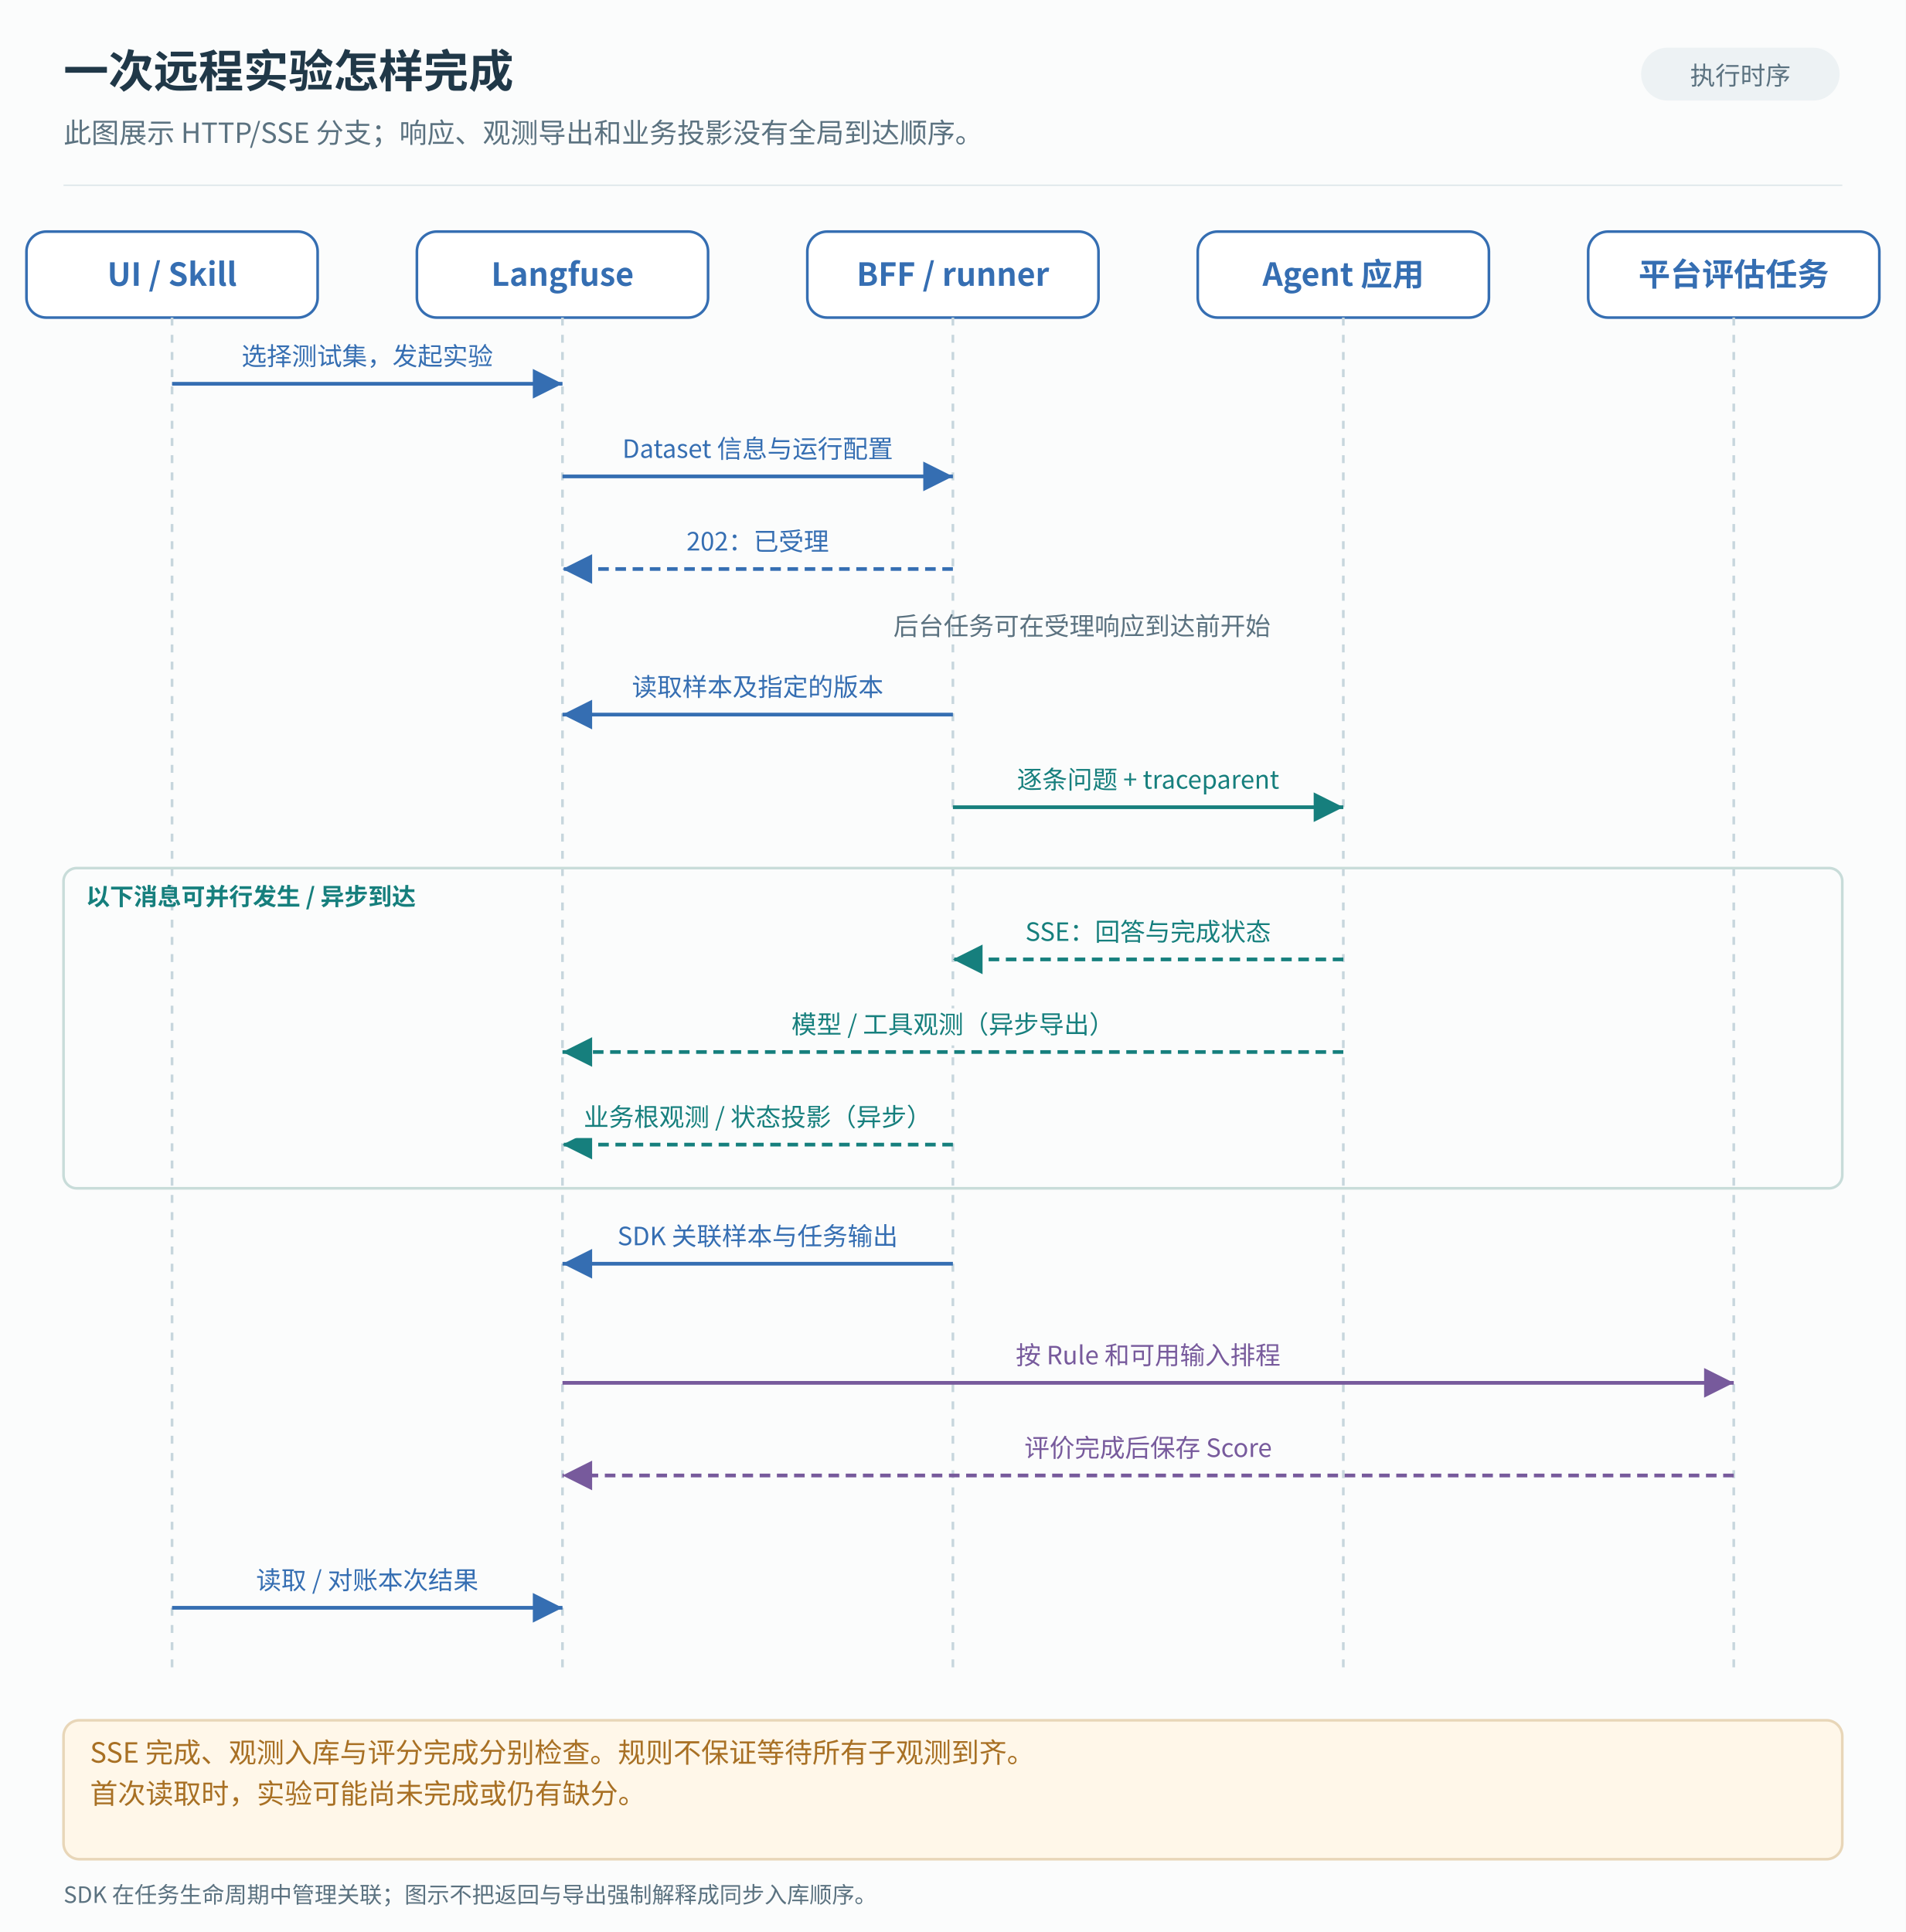
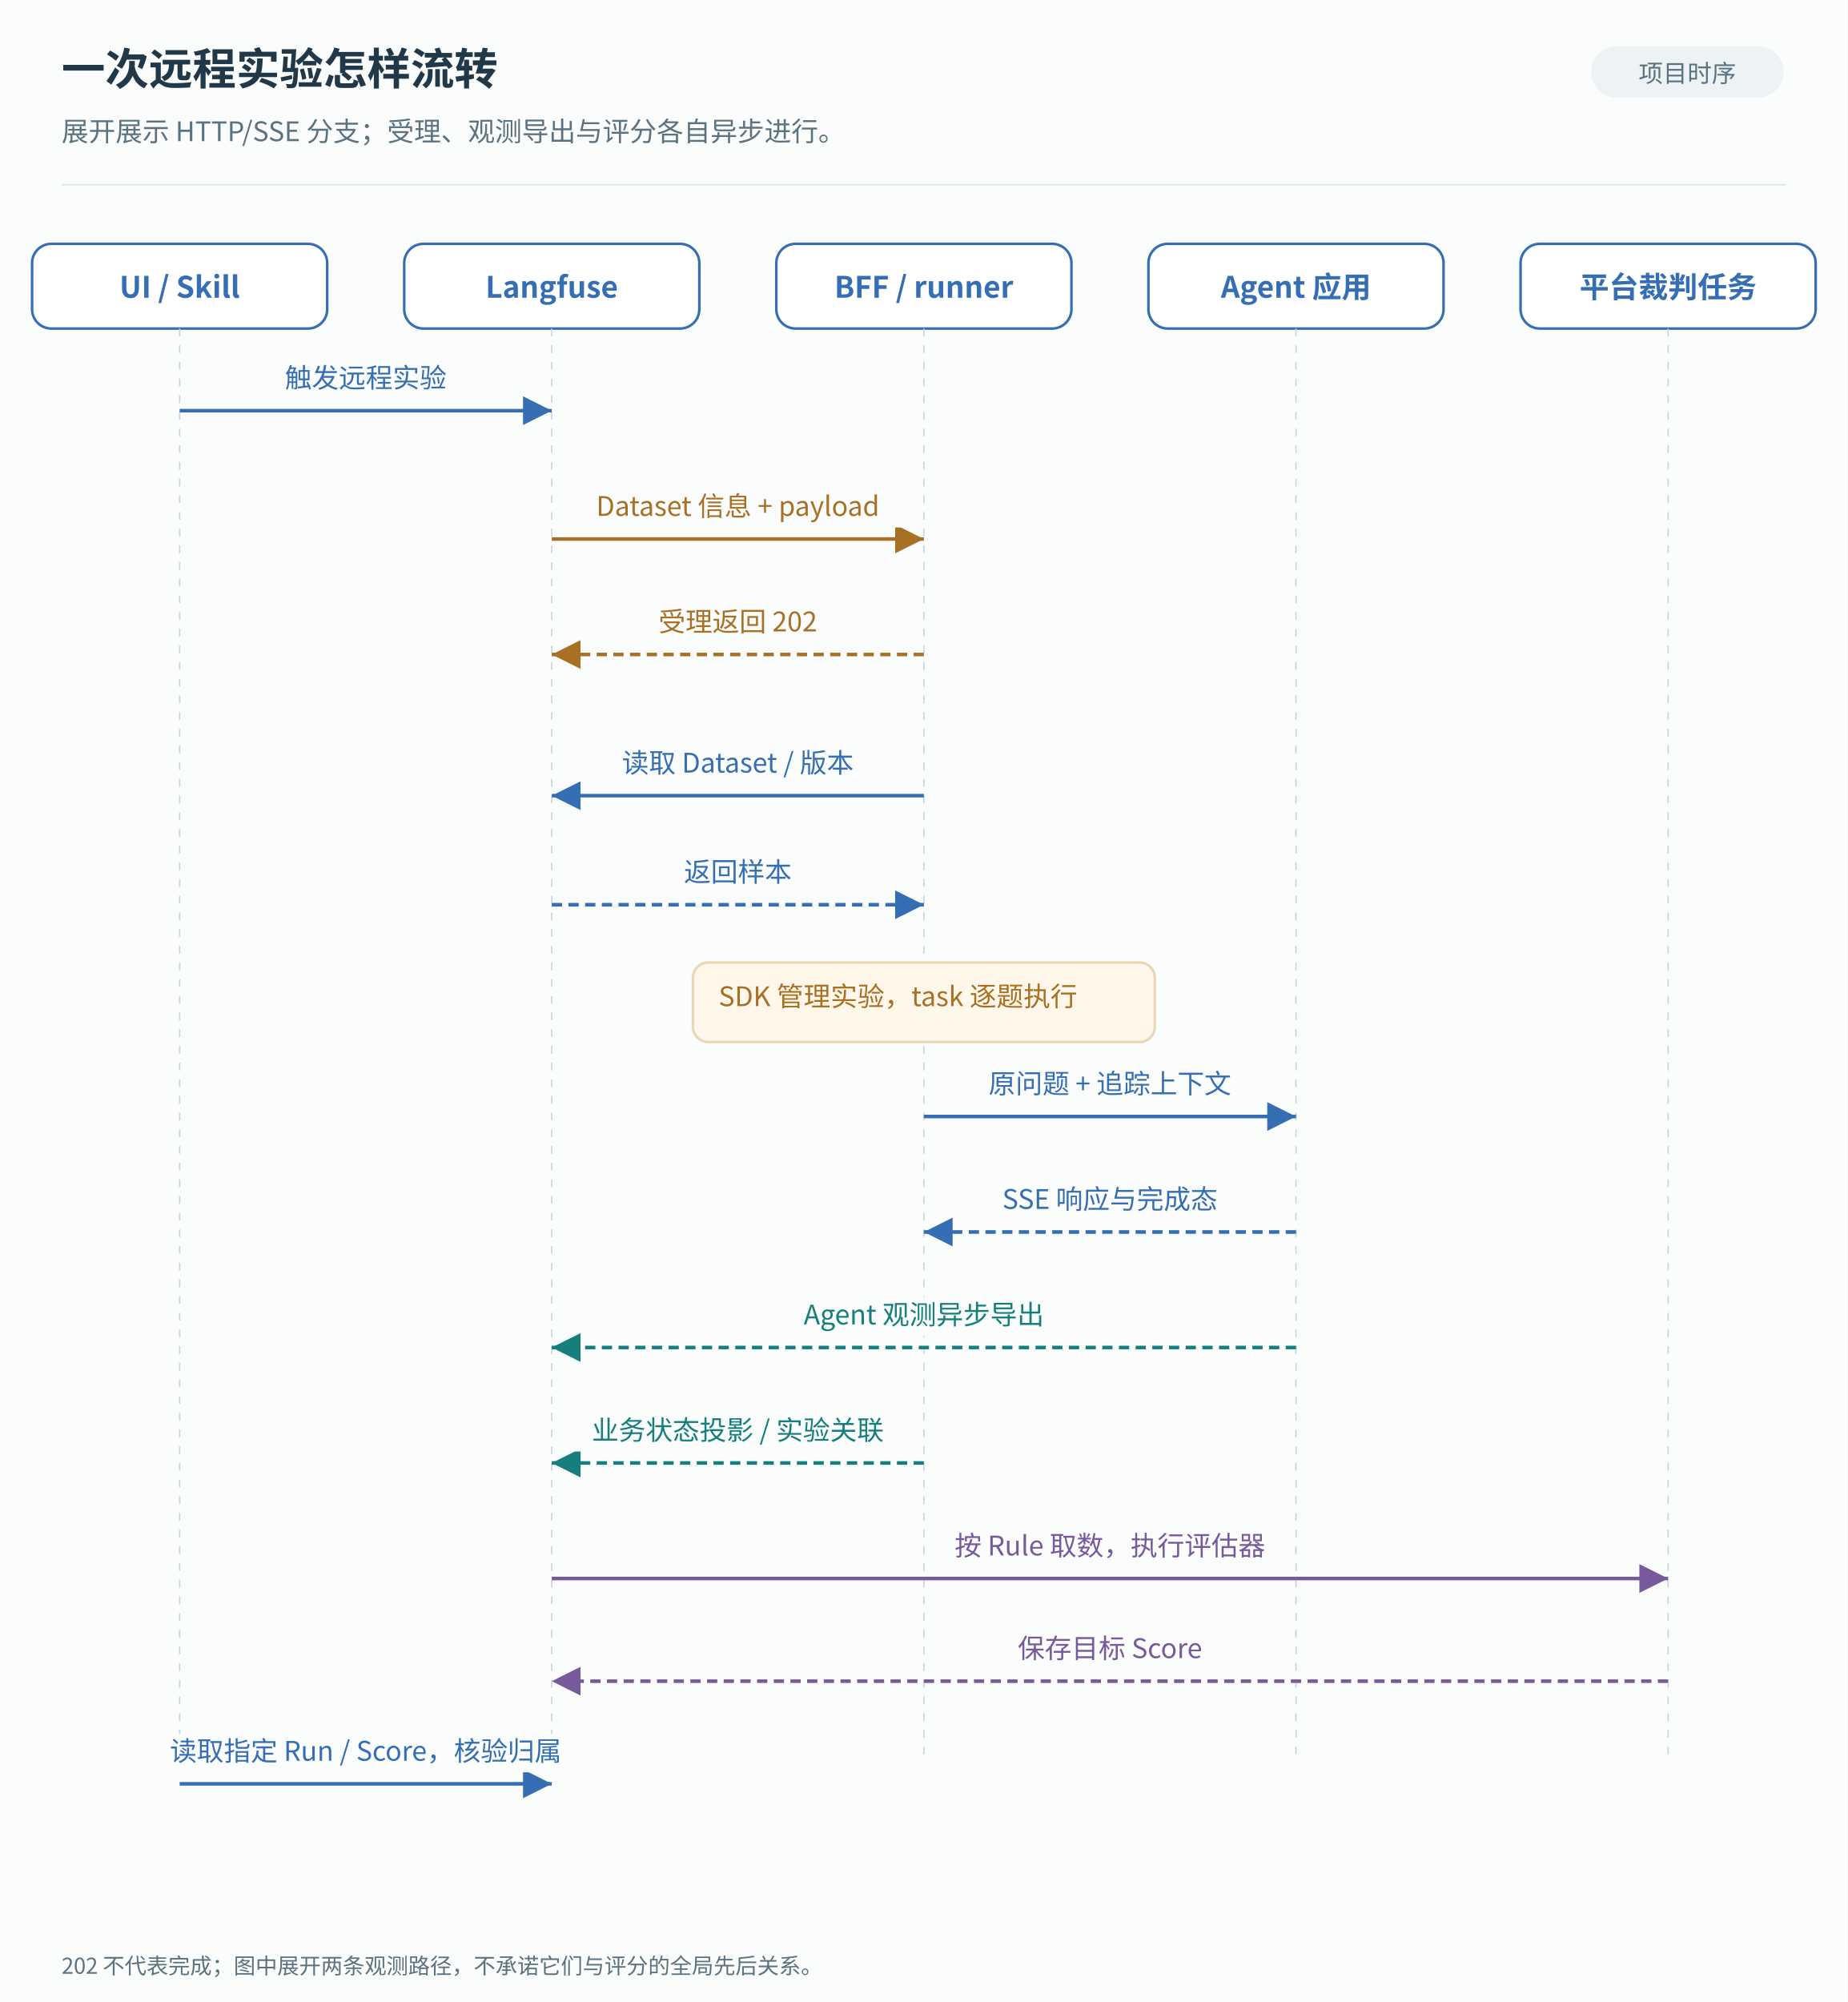
- <svg xmlns="http://www.w3.org/2000/svg" width="1440" height="1460" viewBox="0 0 1440 1460" role="img">
+ <svg xmlns="http://www.w3.org/2000/svg" width="1440" height="1560" viewBox="0 0 1440 1560" role="img">
  <style>text{font-family:"Microsoft YaHei","Noto Sans CJK SC","Segoe UI",sans-serif}</style>
  <defs>
    <marker id="a0" markerWidth="9" markerHeight="9" refX="8" refY="4" orient="auto">
      <path d="M0 0L8 4L0 8Z" fill="#356eb2" />
    </marker>
    <marker id="a1" markerWidth="9" markerHeight="9" refX="8" refY="4" orient="auto">
      <path d="M0 0L8 4L0 8Z" fill="#167f7d" />
    </marker>
    <marker id="a2" markerWidth="9" markerHeight="9" refX="8" refY="4" orient="auto">
      <path d="M0 0L8 4L0 8Z" fill="#a87024" />
    </marker>
    <marker id="a3" markerWidth="9" markerHeight="9" refX="8" refY="4" orient="auto">
      <path d="M0 0L8 4L0 8Z" fill="#775a9c" />
    </marker>
    <marker id="a4" markerWidth="9" markerHeight="9" refX="8" refY="4" orient="auto">
      <path d="M0 0L8 4L0 8Z" fill="#203848" />
    </marker>
    <marker id="a5" markerWidth="9" markerHeight="9" refX="8" refY="4" orient="auto">
      <path d="M0 0L8 4L0 8Z" fill="#5b7280" />
    </marker>
  </defs>
-   <rect width="1440" height="1460" fill="#fbfcfc" />
-   <text x="48" y="66" font-size="34" fill="#203848" text-anchor="start" font-weight="700">一次远程实验怎样完成</text>
-   <text x="48" y="108" font-size="21" fill="#5b7280" text-anchor="start">此图展示 HTTP/SSE 分支；响应、观测导出和业务投影没有全局到达顺序。</text>
+   <rect width="1440" height="1560" fill="#fbfcfc" />
+   <text x="48" y="66" font-size="34" fill="#203848" text-anchor="start" font-weight="700">一次远程实验怎样流转</text>
+   <text x="48" y="110" font-size="21" fill="#5b7280" text-anchor="start">展开展示 HTTP/SSE 分支；受理、观测导出与评分各自异步进行。</text>
  <rect x="1240" y="36" width="150" height="40" rx="20" fill="#edf2f4" stroke="none" stroke-width="2" />
-   <text x="1315" y="64" font-size="19" fill="#5b7280" text-anchor="middle">执行时序</text>
-   <line x1="48" x2="1392" y1="140" y2="140" stroke="#dce5e9" />
-   <rect x="20" y="175" width="220" height="65" rx="15" fill="#fff" stroke="#356eb2" stroke-width="2" />
-   <text x="130" y="216" font-size="24" fill="#356eb2" text-anchor="middle" font-weight="700">UI / Skill</text>
-   <line x1="130" y1="240" x2="130" y2="1260" stroke="#c7d6dd" stroke-width="2" stroke-dasharray="6 7" />
-   <rect x="315" y="175" width="220" height="65" rx="15" fill="#fff" stroke="#356eb2" stroke-width="2" />
-   <text x="425" y="216" font-size="24" fill="#356eb2" text-anchor="middle" font-weight="700">Langfuse</text>
-   <line x1="425" y1="240" x2="425" y2="1260" stroke="#c7d6dd" stroke-width="2" stroke-dasharray="6 7" />
-   <rect x="610" y="175" width="220" height="65" rx="15" fill="#fff" stroke="#356eb2" stroke-width="2" />
-   <text x="720" y="216" font-size="24" fill="#356eb2" text-anchor="middle" font-weight="700">BFF / runner</text>
-   <line x1="720" y1="240" x2="720" y2="1260" stroke="#c7d6dd" stroke-width="2" stroke-dasharray="6 7" />
-   <rect x="905" y="175" width="220" height="65" rx="15" fill="#fff" stroke="#356eb2" stroke-width="2" />
-   <text x="1015" y="216" font-size="24" fill="#356eb2" text-anchor="middle" font-weight="700">Agent 应用</text>
-   <line x1="1015" y1="240" x2="1015" y2="1260" stroke="#c7d6dd" stroke-width="2" stroke-dasharray="6 7" />
-   <rect x="1200" y="175" width="220" height="65" rx="15" fill="#fff" stroke="#356eb2" stroke-width="2" />
-   <text x="1310" y="216" font-size="24" fill="#356eb2" text-anchor="middle" font-weight="700">平台评估任务</text>
-   <line x1="1310" y1="240" x2="1310" y2="1260" stroke="#c7d6dd" stroke-width="2" stroke-dasharray="6 7" />
-   <polyline points="130,290 425,290" fill="none" stroke="#356eb2" stroke-width="2.8" marker-end="url(#a0)" stroke-linejoin="round" />
-   <rect x="175.5" y="257" width="204" height="28" rx="3" fill="#fbfcfc" stroke="none" stroke-width="2" />
-   <text x="277.5" y="276" font-size="19" fill="#356eb2" text-anchor="middle">选择测试集，发起实验</text>
-   <polyline points="425,360 720,360" fill="none" stroke="#356eb2" stroke-width="2.8" marker-end="url(#a0)" stroke-linejoin="round" />
-   <rect x="457.96" y="327" width="229.08" height="28" rx="3" fill="#fbfcfc" stroke="none" stroke-width="2" />
-   <text x="572.5" y="346" font-size="19" fill="#356eb2" text-anchor="middle">Dataset 信息与运行配置</text>
-   <polyline points="720,430 425,430" fill="none" stroke="#356eb2" stroke-width="2.8" marker-end="url(#a0)" stroke-linejoin="round" stroke-dasharray="8 5" />
-   <rect x="512.11" y="397" width="120.78" height="28" rx="3" fill="#fbfcfc" stroke="none" stroke-width="2" />
-   <text x="572.5" y="416" font-size="19" fill="#356eb2" text-anchor="middle">202：已受理</text>
-   <text x="675" y="480" font-size="19" fill="#5b7280" text-anchor="start">后台任务可在受理响应到达前开始</text>
-   <polyline points="720,540 425,540" fill="none" stroke="#356eb2" stroke-width="2.8" marker-end="url(#a0)" stroke-linejoin="round" />
-   <rect x="470.5" y="507" width="204" height="28" rx="3" fill="#fbfcfc" stroke="none" stroke-width="2" />
-   <text x="572.5" y="526" font-size="19" fill="#356eb2" text-anchor="middle">读取样本及指定的版本</text>
-   <polyline points="720,610 1015,610" fill="none" stroke="#167f7d" stroke-width="2.8" marker-end="url(#a1)" stroke-linejoin="round" />
-   <rect x="750.68" y="577" width="233.64" height="28" rx="3" fill="#fbfcfc" stroke="none" stroke-width="2" />
-   <text x="867.5" y="596" font-size="19" fill="#167f7d" text-anchor="middle">逐条问题 + traceparent</text>
-   <rect x="48" y="656" width="1344" height="242" rx="10" fill="none" stroke="#c8dcd9" stroke-width="2" />
-   <text x="65" y="684" font-size="18" fill="#167f7d" text-anchor="start" font-weight="700">以下消息可并行发生 / 异步到达</text>
-   <polyline points="1015,725 720,725" fill="none" stroke="#167f7d" stroke-width="2.8" marker-end="url(#a1)" stroke-linejoin="round" stroke-dasharray="8 5" />
-   <rect x="769.11" y="692" width="196.78" height="28" rx="3" fill="#fbfcfc" stroke="none" stroke-width="2" />
-   <text x="867.5" y="711" font-size="19" fill="#167f7d" text-anchor="middle">SSE：回答与完成状态</text>
-   <polyline points="1015,795 425,795" fill="none" stroke="#167f7d" stroke-width="2.8" marker-end="url(#a1)" stroke-linejoin="round" stroke-dasharray="8 5" />
-   <rect x="583.61" y="762" width="272.78" height="28" rx="3" fill="#fbfcfc" stroke="none" stroke-width="2" />
-   <text x="720.0" y="781" font-size="19" fill="#167f7d" text-anchor="middle">模型 / 工具观测（异步导出）</text>
-   <polyline points="720,865 425,865" fill="none" stroke="#167f7d" stroke-width="2.8" marker-end="url(#a1)" stroke-linejoin="round" stroke-dasharray="8 5" />
-   <rect x="426.61" y="832" width="291.78" height="28" rx="3" fill="#fbfcfc" stroke="none" stroke-width="2" />
-   <text x="572.5" y="851" font-size="19" fill="#167f7d" text-anchor="middle">业务根观测 / 状态投影（异步）</text>
-   <polyline points="720,955 425,955" fill="none" stroke="#356eb2" stroke-width="2.8" marker-end="url(#a0)" stroke-linejoin="round" />
-   <rect x="459.48" y="922" width="226.04" height="28" rx="3" fill="#fbfcfc" stroke="none" stroke-width="2" />
-   <text x="572.5" y="941" font-size="19" fill="#356eb2" text-anchor="middle">SDK 关联样本与任务输出</text>
-   <polyline points="425,1045 1310,1045" fill="none" stroke="#775a9c" stroke-width="2.8" marker-end="url(#a3)" stroke-linejoin="round" />
-   <rect x="753.72" y="1012" width="227.56" height="28" rx="3" fill="#fbfcfc" stroke="none" stroke-width="2" />
-   <text x="867.5" y="1031" font-size="19" fill="#775a9c" text-anchor="middle">按 Rule 和可用输入排程</text>
-   <polyline points="1310,1115 425,1115" fill="none" stroke="#775a9c" stroke-width="2.8" marker-end="url(#a3)" stroke-linejoin="round" stroke-dasharray="8 5" />
-   <rect x="763.22" y="1082" width="208.56" height="28" rx="3" fill="#fbfcfc" stroke="none" stroke-width="2" />
-   <text x="867.5" y="1101" font-size="19" fill="#775a9c" text-anchor="middle">评价完成后保存 Score</text>
-   <polyline points="130,1215 425,1215" fill="none" stroke="#356eb2" stroke-width="2.8" marker-end="url(#a0)" stroke-linejoin="round" />
-   <rect x="179.11" y="1182" width="196.78" height="28" rx="3" fill="#fbfcfc" stroke="none" stroke-width="2" />
-   <text x="277.5" y="1201" font-size="19" fill="#356eb2" text-anchor="middle">读取 / 对账本次结果</text>
-   <rect x="48" y="1300" width="1344" height="105" rx="12" fill="#fff7e9" stroke="#e8d6b8" stroke-width="2" />
-   <text x="68" y="1332" font-size="21" fill="#a87024" text-anchor="start">SSE 完成、观测入库与评分完成分别检查。规则不保证等待所有子观测到齐。</text>
-   <text x="68" y="1363" font-size="21" fill="#a87024" text-anchor="start">首次读取时，实验可能尚未完成或仍有缺分。</text>
-   <text x="48" y="1438" font-size="17" fill="#5b7280" text-anchor="start">SDK 在任务生命周期中管理关联；图示不把返回与导出强制解释成同步入库顺序。</text>
+   <text x="1315" y="64" font-size="19" fill="#5b7280" text-anchor="middle">项目时序</text>
+   <line x1="48" x2="1392" y1="144" y2="144" stroke="#dce5e9" />
+   <rect x="25" y="190" width="230" height="66" rx="15" fill="#fff" stroke="#356eb2" stroke-width="2" />
+   <text x="140" y="232" font-size="23" fill="#356eb2" text-anchor="middle" font-weight="700">UI / Skill</text>
+   <line x1="140" x2="140" y1="256" y2="1370" stroke="#c5d3da" stroke-dasharray="6 7" />
+   <rect x="315" y="190" width="230" height="66" rx="15" fill="#fff" stroke="#356eb2" stroke-width="2" />
+   <text x="430" y="232" font-size="23" fill="#356eb2" text-anchor="middle" font-weight="700">Langfuse</text>
+   <line x1="430" x2="430" y1="256" y2="1370" stroke="#c5d3da" stroke-dasharray="6 7" />
+   <rect x="605" y="190" width="230" height="66" rx="15" fill="#fff" stroke="#356eb2" stroke-width="2" />
+   <text x="720" y="232" font-size="23" fill="#356eb2" text-anchor="middle" font-weight="700">BFF / runner</text>
+   <line x1="720" x2="720" y1="256" y2="1370" stroke="#c5d3da" stroke-dasharray="6 7" />
+   <rect x="895" y="190" width="230" height="66" rx="15" fill="#fff" stroke="#356eb2" stroke-width="2" />
+   <text x="1010" y="232" font-size="23" fill="#356eb2" text-anchor="middle" font-weight="700">Agent 应用</text>
+   <line x1="1010" x2="1010" y1="256" y2="1370" stroke="#c5d3da" stroke-dasharray="6 7" />
+   <rect x="1185" y="190" width="230" height="66" rx="15" fill="#fff" stroke="#356eb2" stroke-width="2" />
+   <text x="1300" y="232" font-size="23" fill="#356eb2" text-anchor="middle" font-weight="700">平台裁判任务</text>
+   <line x1="1300" x2="1300" y1="256" y2="1370" stroke="#c5d3da" stroke-dasharray="6 7" />
+   <polyline points="140,320 430,320" fill="none" stroke="#356eb2" stroke-width="2.8" marker-end="url(#a0)" stroke-linejoin="round" />
+   <rect x="214.0" y="281" width="142" height="30" rx="3" fill="#fbfcfc" stroke="none" stroke-width="2" />
+   <text x="285.0" y="302" font-size="21" fill="#356eb2" text-anchor="middle">触发远程实验</text>
+   <polyline points="430,420 720,420" fill="none" stroke="#a87024" stroke-width="2.8" marker-end="url(#a2)" stroke-linejoin="round" />
+   <rect x="443.94" y="381" width="262.12" height="30" rx="3" fill="#fbfcfc" stroke="none" stroke-width="2" />
+   <text x="575.0" y="402" font-size="21" fill="#a87024" text-anchor="middle">Dataset 信息 + payload</text>
+   <polyline points="720,510 430,510" fill="none" stroke="#a87024" stroke-width="2.8" marker-end="url(#a2)" stroke-linejoin="round" stroke-dasharray="8 5" />
+   <rect x="502.32" y="471" width="145.36" height="30" rx="3" fill="#fbfcfc" stroke="none" stroke-width="2" />
+   <text x="575.0" y="492" font-size="21" fill="#a87024" text-anchor="middle">受理返回 202</text>
+   <polyline points="720,620 430,620" fill="none" stroke="#356eb2" stroke-width="2.8" marker-end="url(#a0)" stroke-linejoin="round" />
+   <rect x="462.63" y="581" width="224.74" height="30" rx="3" fill="#fbfcfc" stroke="none" stroke-width="2" />
+   <text x="575.0" y="602" font-size="21" fill="#356eb2" text-anchor="middle">读取 Dataset / 版本</text>
+   <polyline points="430,705 720,705" fill="none" stroke="#356eb2" stroke-width="2.8" marker-end="url(#a0)" stroke-linejoin="round" stroke-dasharray="8 5" />
+   <rect x="525.0" y="666" width="100" height="30" rx="3" fill="#fbfcfc" stroke="none" stroke-width="2" />
+   <text x="575.0" y="687" font-size="21" fill="#356eb2" text-anchor="middle">返回样本</text>
+   <rect x="540" y="750" width="360" height="62" rx="12" fill="#fff7e9" stroke="#e8d6b8" stroke-width="2" />
+   <text x="560" y="784" font-size="21" fill="#a87024" text-anchor="start">SDK 管理实验，task 逐题执行</text>
+   <polyline points="720,870 1010,870" fill="none" stroke="#356eb2" stroke-width="2.8" marker-end="url(#a0)" stroke-linejoin="round" />
+   <rect x="755.99" y="831" width="218.02" height="30" rx="3" fill="#fbfcfc" stroke="none" stroke-width="2" />
+   <text x="865.0" y="852" font-size="21" fill="#356eb2" text-anchor="middle">原问题 + 追踪上下文</text>
+   <polyline points="1010,960 720,960" fill="none" stroke="#356eb2" stroke-width="2.8" marker-end="url(#a0)" stroke-linejoin="round" stroke-dasharray="8 5" />
+   <rect x="771.32" y="921" width="187.36" height="30" rx="3" fill="#fbfcfc" stroke="none" stroke-width="2" />
+   <text x="865.0" y="942" font-size="21" fill="#356eb2" text-anchor="middle">SSE 响应与完成态</text>
+   <polyline points="1010,1050 430,1050" fill="none" stroke="#167f7d" stroke-width="2.8" marker-end="url(#a1)" stroke-linejoin="round" stroke-dasharray="8 5" />
+   <rect x="614.98" y="1011" width="210.04" height="30" rx="3" fill="#fbfcfc" stroke="none" stroke-width="2" />
+   <text x="720.0" y="1032" font-size="21" fill="#167f7d" text-anchor="middle">Agent 观测异步导出</text>
+   <polyline points="720,1140 430,1140" fill="none" stroke="#167f7d" stroke-width="2.8" marker-end="url(#a1)" stroke-linejoin="round" stroke-dasharray="8 5" />
+   <rect x="444.99" y="1101" width="260.02" height="30" rx="3" fill="#fbfcfc" stroke="none" stroke-width="2" />
+   <text x="575.0" y="1122" font-size="21" fill="#167f7d" text-anchor="middle">业务状态投影 / 实验关联</text>
+   <polyline points="430,1230 1300,1230" fill="none" stroke="#775a9c" stroke-width="2.8" marker-end="url(#a3)" stroke-linejoin="round" />
+   <rect x="728.48" y="1191" width="273.04" height="30" rx="3" fill="#fbfcfc" stroke="none" stroke-width="2" />
+   <text x="865.0" y="1212" font-size="21" fill="#775a9c" text-anchor="middle">按 Rule 取数，执行评估器</text>
+   <polyline points="1300,1310 430,1310" fill="none" stroke="#775a9c" stroke-width="2.8" marker-end="url(#a3)" stroke-linejoin="round" stroke-dasharray="8 5" />
+   <rect x="780.98" y="1271" width="168.04" height="30" rx="3" fill="#fbfcfc" stroke="none" stroke-width="2" />
+   <text x="865.0" y="1292" font-size="21" fill="#775a9c" text-anchor="middle">保存目标 Score</text>
+   <polyline points="140,1390 430,1390" fill="none" stroke="#356eb2" stroke-width="2.8" marker-end="url(#a0)" stroke-linejoin="round" />
+   <rect x="114.46" y="1351" width="341.08" height="30" rx="3" fill="#fbfcfc" stroke="none" stroke-width="2" />
+   <text x="285.0" y="1372" font-size="21" fill="#356eb2" text-anchor="middle">读取指定 Run / Score，核验归属</text>
+   <text x="48" y="1538" font-size="17" fill="#5b7280" text-anchor="start">202 不代表完成；图中展开两条观测路径，不承诺它们与评分的全局先后关系。</text>
</svg>
